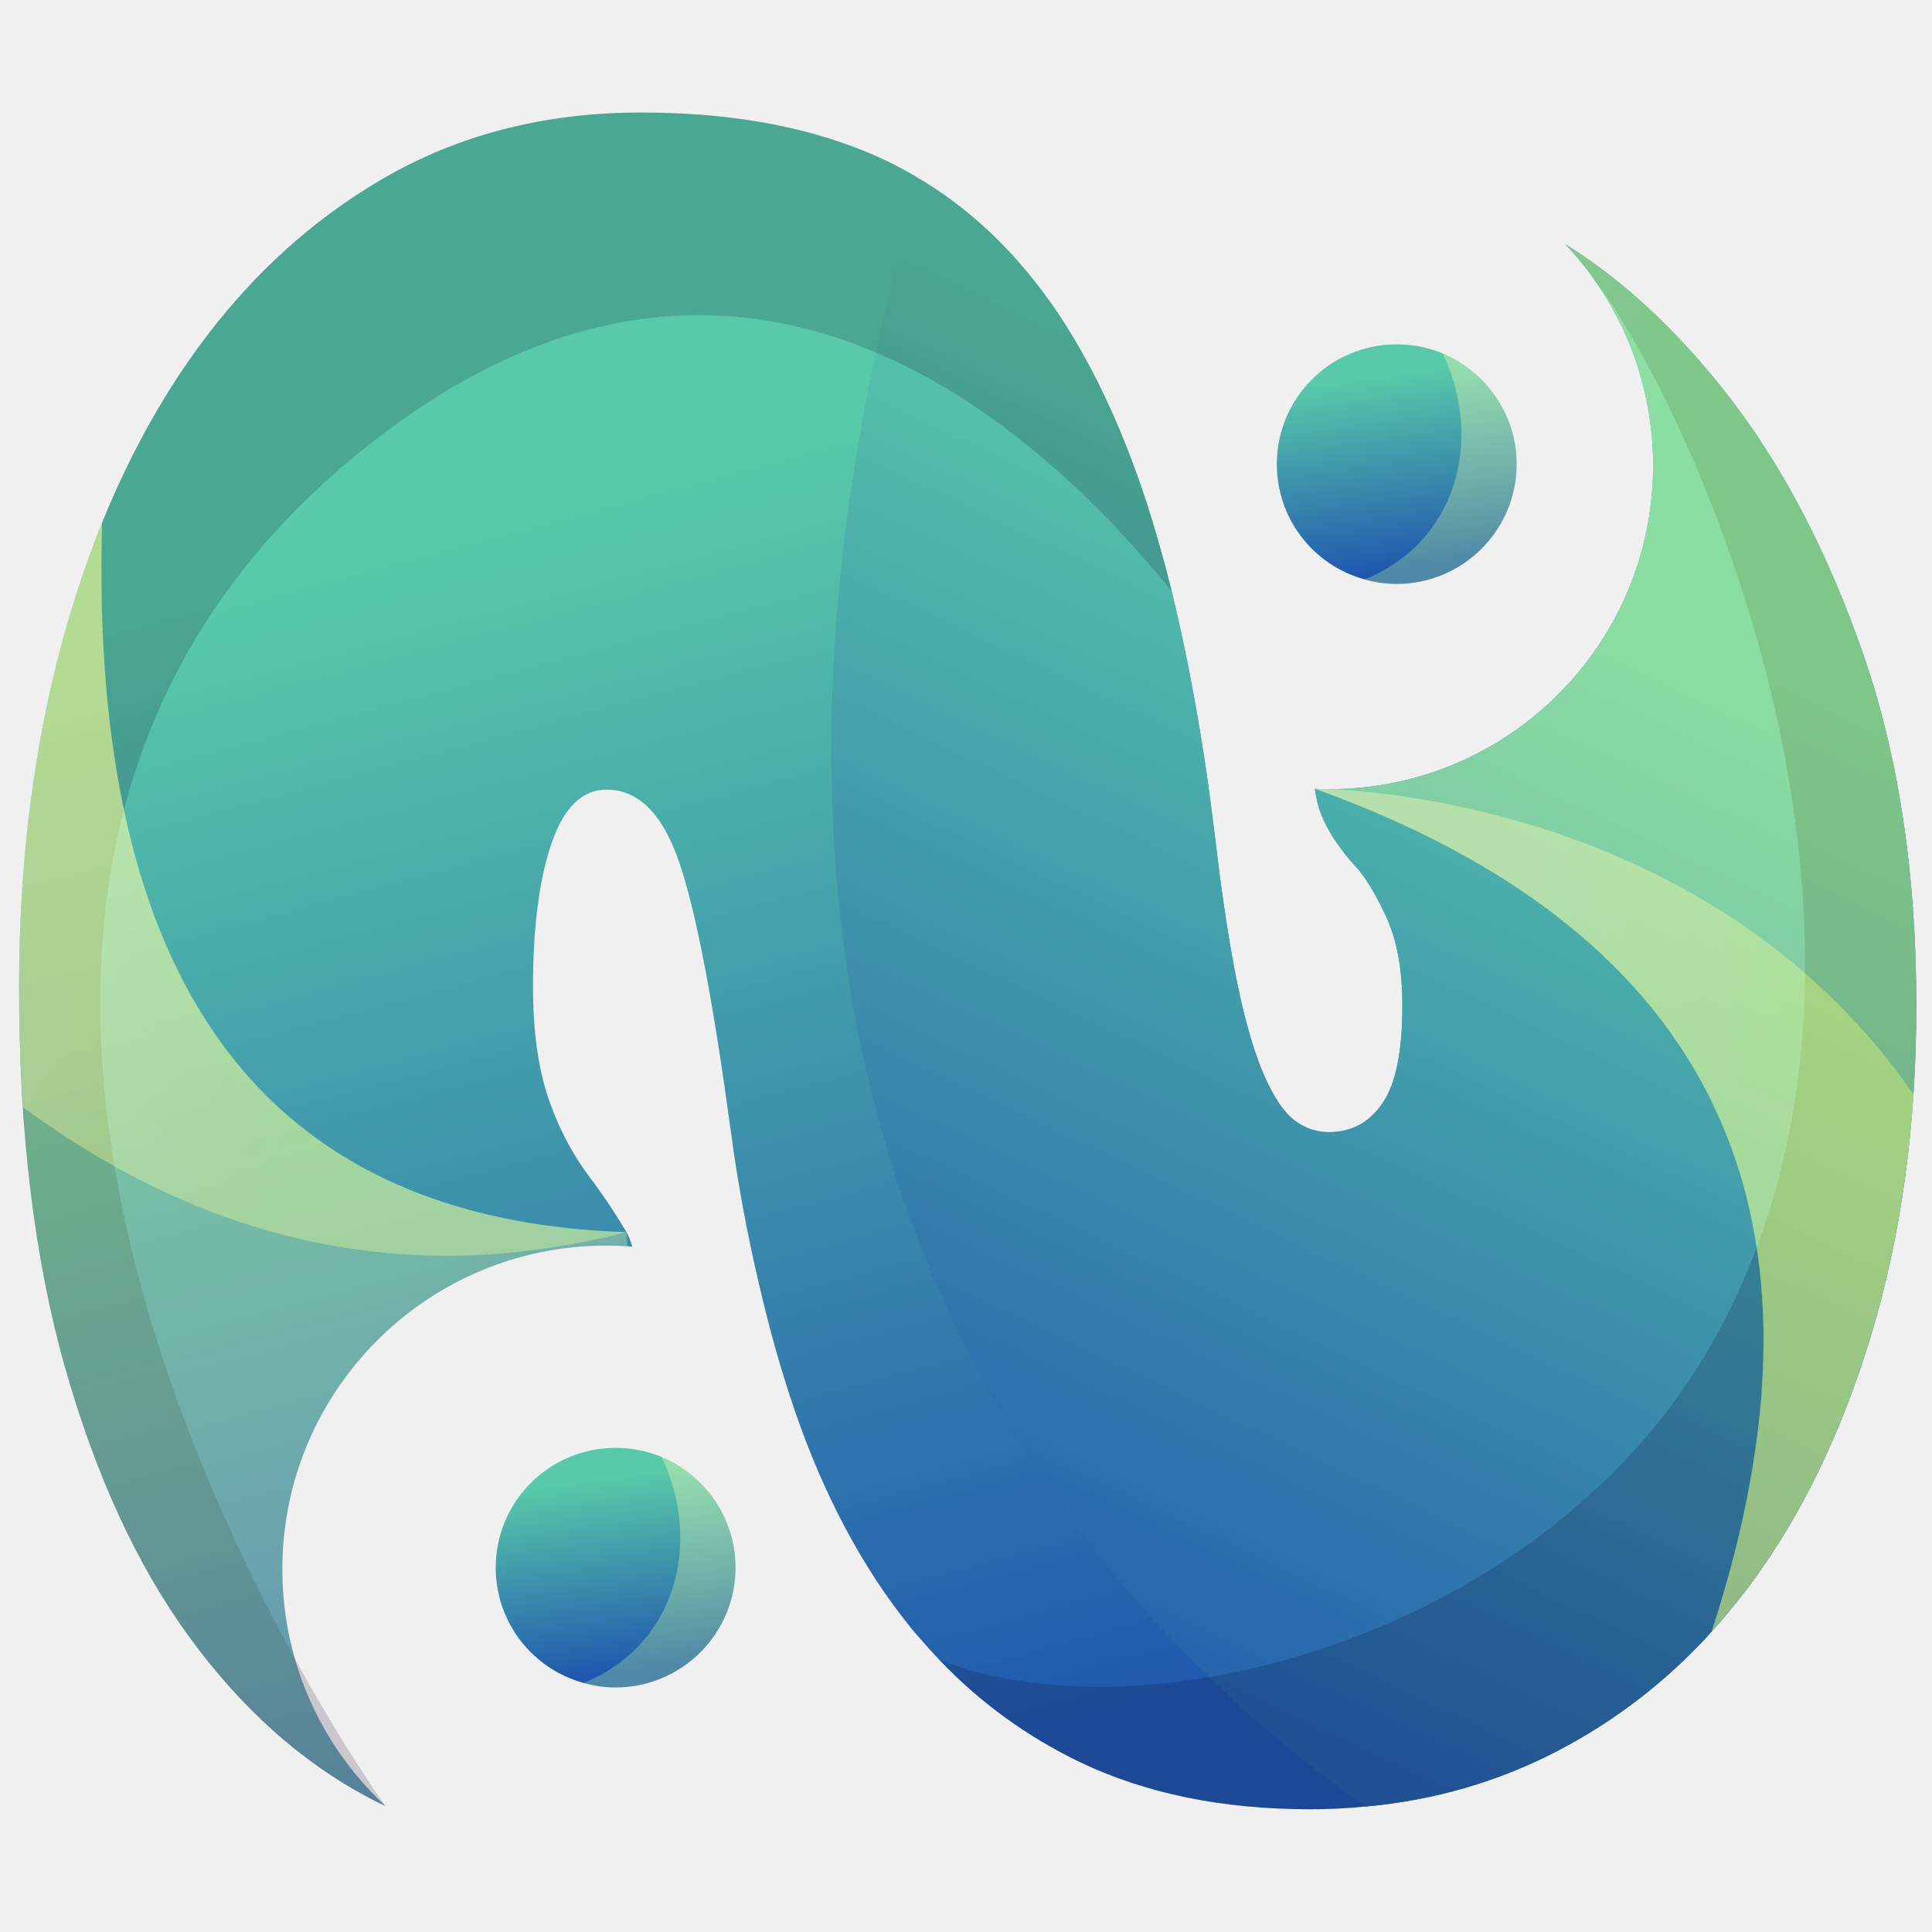
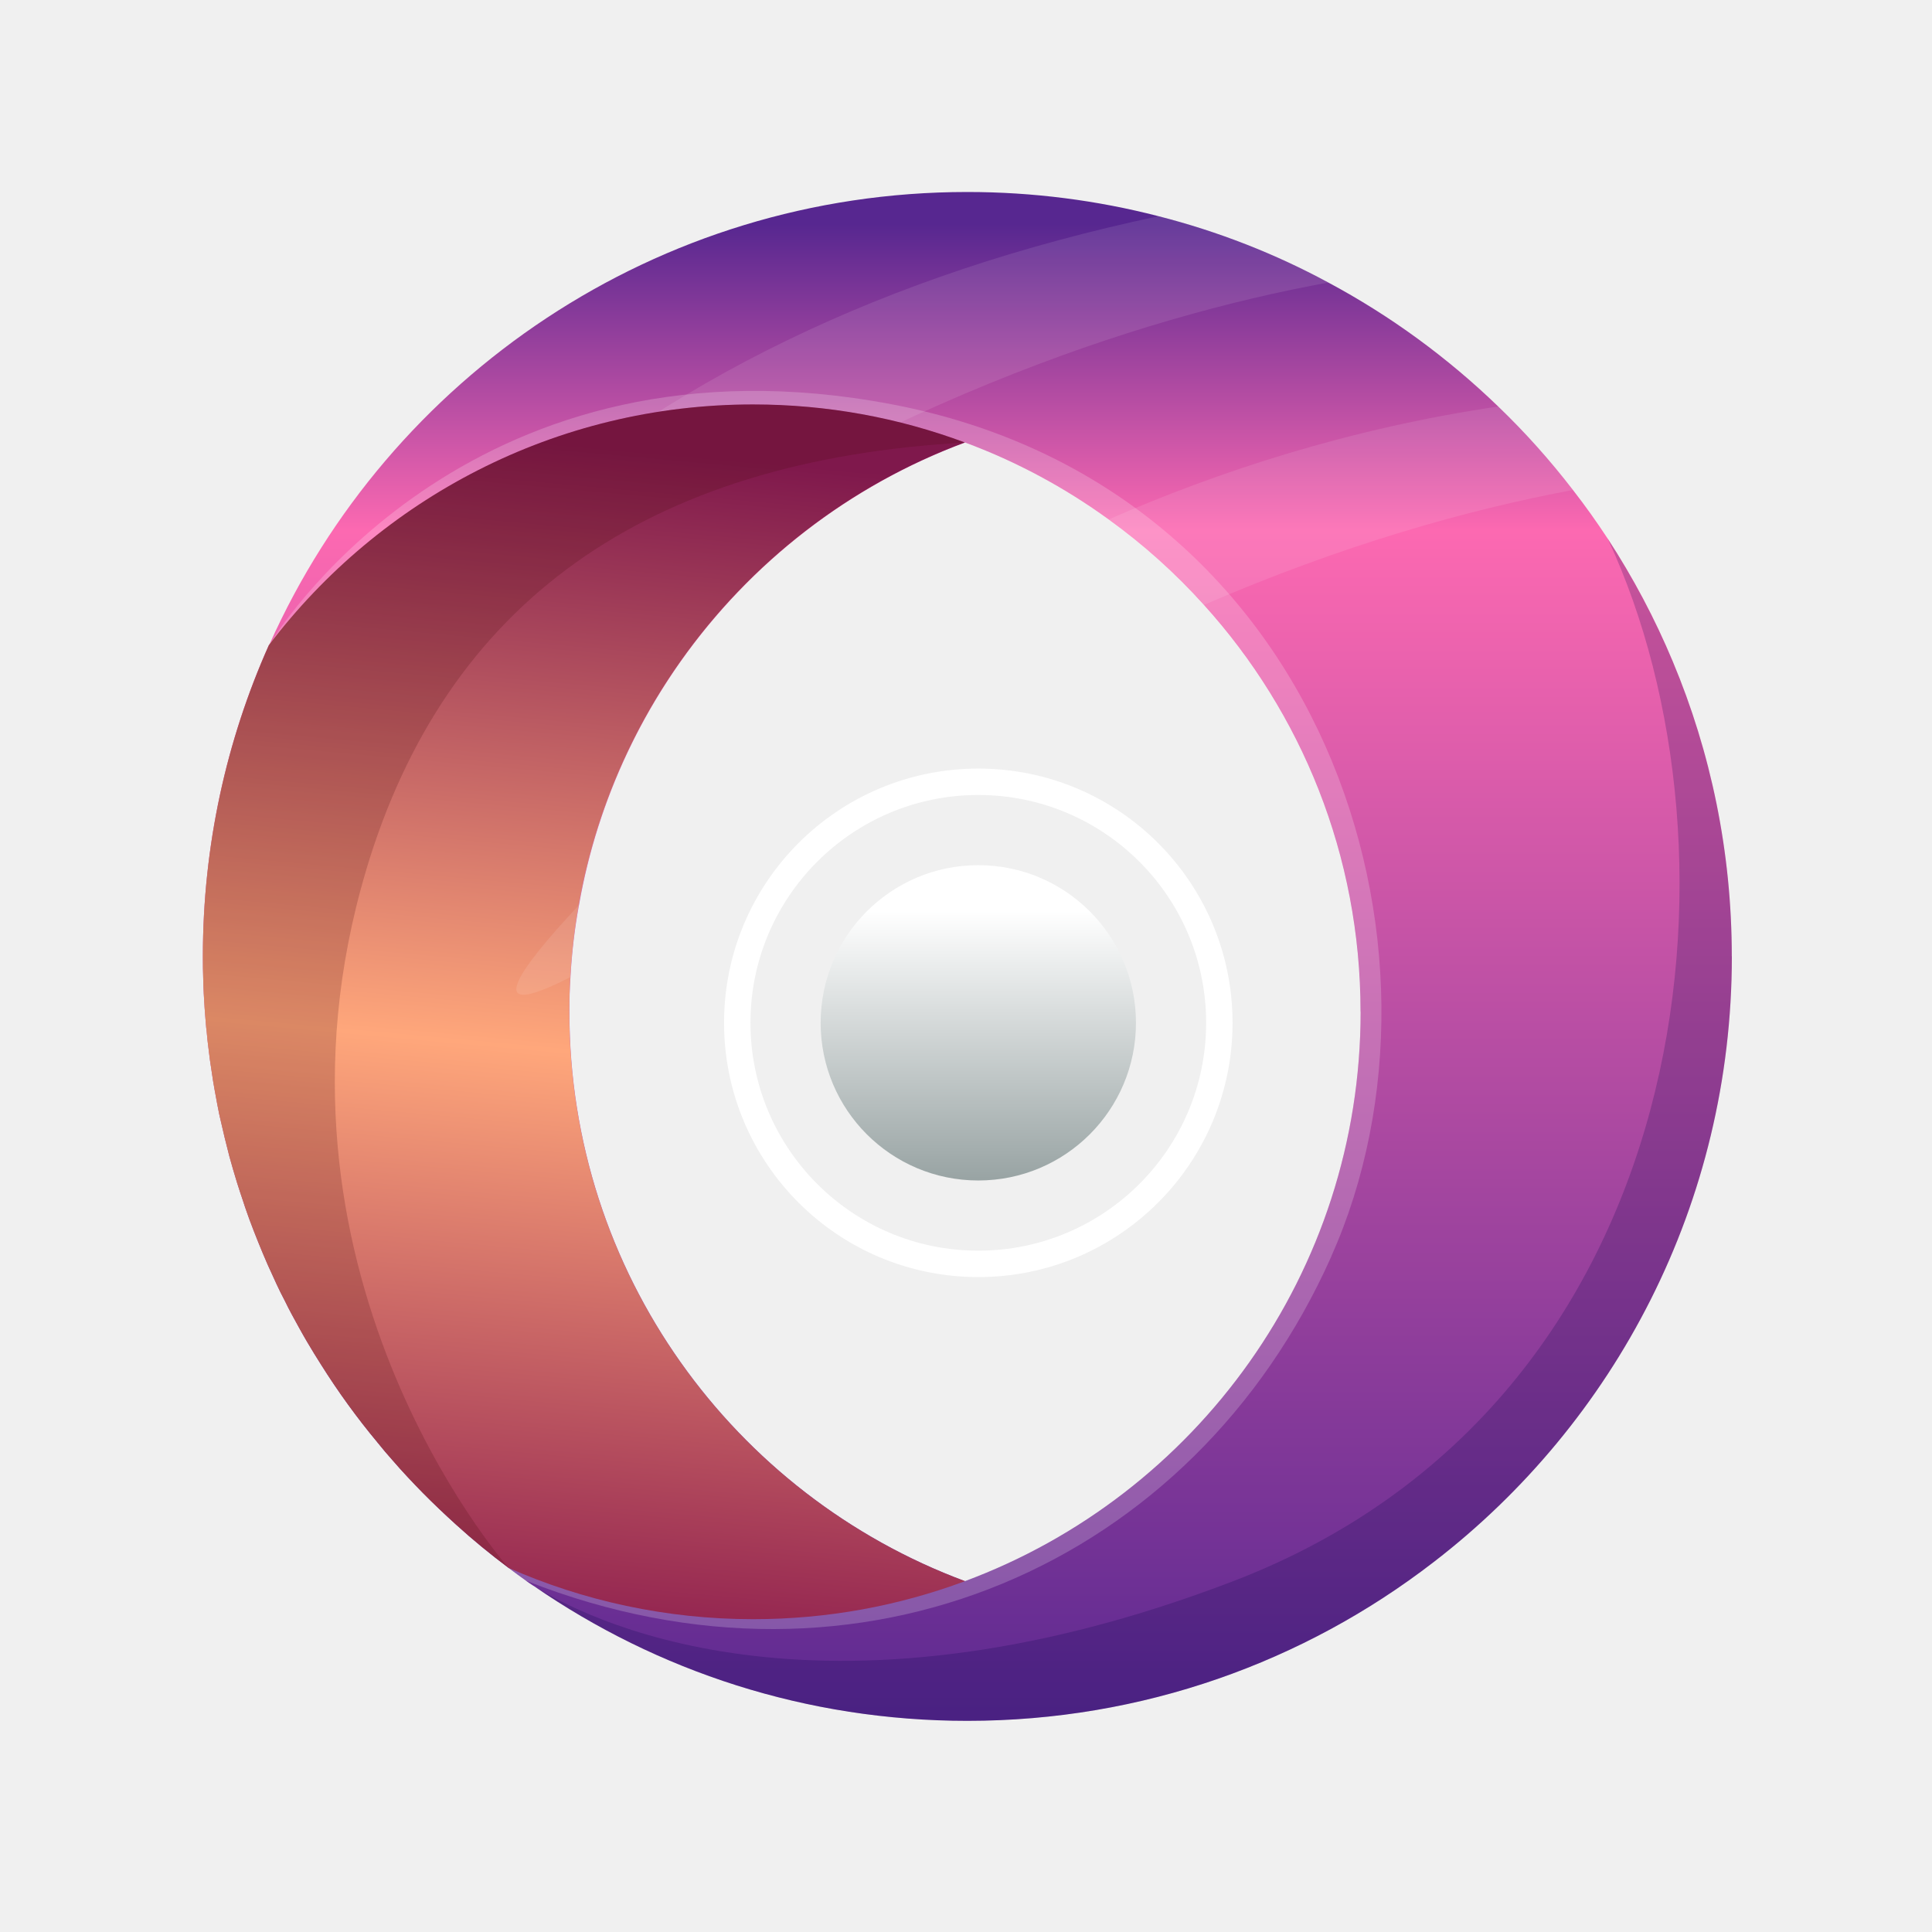
- <svg xmlns="http://www.w3.org/2000/svg" version="1.2" baseProfile="tiny-ps" viewBox="0 0 170 170" width="170" height="170">
+ <svg xmlns="http://www.w3.org/2000/svg" version="1.2" baseProfile="tiny-ps" viewBox="0 0 256 256" width="256" height="256">
  <defs>
-     <linearGradient id="grd1" gradientUnits="userSpaceOnUse" x1="153.2" y1="3.9" x2="186.5" y2="128.4">
-       <stop offset=".1" stop-color="#58c9a9" />
-       <stop offset="1" stop-color="#2057ae" />
+     <linearGradient id="grd1" gradientUnits="userSpaceOnUse" x1="104.7" y1="162.4" x2="104.7" y2="120.7">
+       <stop offset="0" stop-color="#879494" />
+       <stop offset="1" stop-color="#ffffff" />
    </linearGradient>
-     <linearGradient id="grd2" gradientUnits="userSpaceOnUse" x1="200.1" y1="65.6" x2="145.5" y2="180.7">
-       <stop offset=".1" stop-color="#58c9a9" />
-       <stop offset="1" stop-color="#2057ae" />
+     <linearGradient id="grd2" gradientUnits="userSpaceOnUse" x1="22.9" y1="232.3" x2="22.9" y2="29.7">
+       <stop offset="0" stop-color="#572790" />
+       <stop offset=".8" stop-color="#fc69b1" />
+       <stop offset="1" stop-color="#572790" />
    </linearGradient>
-     <linearGradient id="grd3" gradientUnits="userSpaceOnUse" x1="13.8" y1="187" x2="-8" y2="103.6">
-       <stop offset="0" stop-color="#ffe197" />
-       <stop offset="1" stop-color="#e9e670" />
-     </linearGradient>
-     <linearGradient id="grd4" gradientUnits="userSpaceOnUse" x1="21.5" y1="57.9" x2="44.2" y2="71.7">
-       <stop offset="0" stop-color="#ffe197" />
-       <stop offset="1" stop-color="#e9e670" />
-     </linearGradient>
-     <linearGradient id="grd5" gradientUnits="userSpaceOnUse" x1="136.4" y1="-5.2" x2="162.1" y2="10.4">
-       <stop offset="0" stop-color="#ffe197" />
-       <stop offset="1" stop-color="#e9e670" />
-     </linearGradient>
-     <linearGradient id="grd6" gradientUnits="userSpaceOnUse" x1="145.7" y1="58.5" x2="167.9" y2="72">
-       <stop offset="0" stop-color="#ffe197" />
-       <stop offset="1" stop-color="#e9e670" />
-     </linearGradient>
-     <linearGradient id="grd7" gradientUnits="userSpaceOnUse" x1="67.4" y1="126.3" x2="69.9" y2="145.2">
-       <stop offset=".1" stop-color="#58c9a9" />
-       <stop offset="1" stop-color="#2057ae" />
-     </linearGradient>
-     <linearGradient id="grd8" gradientUnits="userSpaceOnUse" x1="66.1" y1="126.1" x2="68.3" y2="142.4">
-       <stop offset="0" stop-color="#ffe197" />
-       <stop offset="1" stop-color="#e9e670" />
-     </linearGradient>
-     <linearGradient id="grd9" gradientUnits="userSpaceOnUse" x1="136.1" y1="29.2" x2="138.7" y2="48.1">
-       <stop offset=".1" stop-color="#58c9a9" />
-       <stop offset="1" stop-color="#2057ae" />
-     </linearGradient>
-     <linearGradient id="grd10" gradientUnits="userSpaceOnUse" x1="134.8" y1="29" x2="137" y2="45.3">
-       <stop offset="0" stop-color="#ffe197" />
-       <stop offset="1" stop-color="#e9e670" />
+     <linearGradient id="grd3" gradientUnits="userSpaceOnUse" x1="13.6" y1="214.1" x2="28.1" y2="54.6">
+       <stop offset="0" stop-color="#8b1b4d" />
+       <stop offset=".5" stop-color="#ffa77b" />
+       <stop offset="1" stop-color="#7f184c" />
    </linearGradient>
  </defs>
  <style>
		tspan { white-space:pre }
- 		.s0 { fill: url(#grd1) } 
- 		.s1 { fill: url(#grd2) } 
- 		.s2 { fill: #3f244c } 
- 		.s3 { mix-blend-mode: soft-light;fill: url(#grd3) } 
- 		.s4 { mix-blend-mode: soft-light;fill: url(#grd4) } 
- 		.s5 { mix-blend-mode: soft-light;fill: url(#grd5) } 
- 		.s6 { mix-blend-mode: soft-light;fill: url(#grd6) } 
- 		.s7 { fill: url(#grd7) } 
- 		.s8 { mix-blend-mode: soft-light;fill: url(#grd8) } 
- 		.s9 { fill: url(#grd9) } 
- 		.s10 { mix-blend-mode: soft-light;fill: url(#grd10) } 
+ 		.s0 { fill: none;stroke: #ffffff;stroke-width: 3.5 } 
+ 		.s1 { fill: url(#grd1) } 
+ 		.s2 { fill: url(#grd2) } 
+ 		.s3 { opacity: .1;fill: #ffffff } 
+ 		.s4 { opacity: .2;fill: #ffffff } 
+ 		.s5 { fill: url(#grd3) } 
+ 		.s6 { opacity: .2;fill: #4c0808 } 
+ 		.s7 { opacity: .2;fill: #000044 } 
	</style>
-   <g id="&lt;Group&gt;">
+   <g id="nomics">
    <g id="&lt;Group&gt;">
-       <path id="&lt;Compound Path&gt;" class="s0" d="m76.22 13.36c1.64 0.68 3.22 1.46 4.72 2.4c3.68 2.2 7 5.12 9.9 8.74c0.52 0.66 1.04 1.34 1.56 2.06c3.38 4.78 6.22 10.7 8.52 17.76c0.78 2.42 1.5 4.98 2.18 7.7c0 0 0 0.01 0 0.02c1.14 4.64 2.12 9.72 2.96 15.24c0.32 2.14 0.6 4.34 0.88 6.6c0.62 5.26 1.28 9.54 1.98 12.88c0.7 3.32 1.46 5.94 2.32 7.88c0.84 1.92 1.74 3.24 2.66 3.94c0.92 0.7 1.94 1.04 3.02 1.04c2 0 3.58-0.84 4.74-2.56c1.16-1.7 1.74-4.54 1.74-8.56c0-3.26-0.5-5.92-1.5-8c-1-2.1-1.9-3.52-2.66-4.3c-1.24-1.38-2.18-2.74-2.78-4.06c-0.36-0.76-0.62-1.68-0.76-2.74c0.42 0.04 0.84 0.04 1.26 0.04c15.74 0 28.5-12.76 28.5-28.48c0-6.06-1.9-11.7-5.14-16.3c0-0.04-0.04-0.06-0.06-0.1c-0.7-0.98-1.44-1.9-2.24-2.76c-0.12-0.13-0.21-0.23-0.26-0.3c5.14 3.2 9.94 7.68 14.4 13.44c4.78 6.18 8.72 13.76 11.82 22.72c3.1 8.96 4.64 19.24 4.64 30.84c0 10.5-1.32 20.12-3.94 28.86c-2.64 8.74-6.26 16.2-10.9 22.38c-1.02 1.34-2.08 2.62-3.18 3.84c-3.94 4.36-8.5 7.86-13.62 10.52c-5.22 2.7-10.84 4.32-16.86 4.86c-1.58 0.16-3.18 0.24-4.82 0.24c-7.74 0-14.5-1.38-20.3-4.16c-4.64-2.24-8.76-5.22-12.34-8.98c-0.52-0.54-1.04-1.12-1.54-1.7c-0.38-0.42-0.74-0.84-1.08-1.26c-4.16-5.18-7.52-11.48-10.08-18.9c-1.22-3.56-2.28-7.3-3.18-11.24c-1.02-4.3-1.86-8.82-2.5-13.58c-1.54-11.42-3.06-19.28-4.52-23.52c-1.46-4.26-3.6-6.38-6.38-6.38c-2.16 0-3.78 1.58-4.86 4.76c-1.08 3.16-1.62 7.38-1.62 12.62c0 3.88 0.46 7.16 1.38 9.86c0.94 2.7 2.24 5.14 3.94 7.3c1.24 1.7 2.2 3.18 2.9 4.4c0.2 0.36 0.38 0.8 0.52 1.28c-0.14-0.02-0.3-0.02-0.44-0.04c-0.62-0.04-1.24-0.06-1.86-0.06c-15.74 0-28.5 12.76-28.5 28.48c0 2.72 0.38 5.38 1.1 7.86c1.44 5.04 4.24 9.5 7.96 12.96c-0.5-0.22-1-0.48-1.5-0.74c-5.94-3.16-11.2-7.88-15.76-14.14c-4.56-6.26-8.2-14.14-10.9-23.64c-2.7-9.52-4.06-20.68-4.06-33.52c0-10.96 1.28-21.12 3.82-30.48c1-3.66 2.16-7.12 3.48-10.38c2.08-5.12 4.54-9.76 7.42-13.96c4.72-6.88 10.44-12.3 17.16-16.24c6.72-3.94 14.34-5.9 22.84-5.9c7.58 0 14.18 1.14 19.82 3.46z" />
+       <g id="&lt;Group&gt;">
+         <path id="&lt;Path&gt;" class="s0" d="m161.57 135.53c0 17.64-14.3 31.94-31.94 31.94c-17.64 0-31.94-14.3-31.94-31.94c0-17.64 14.3-31.94 31.94-31.94c17.64 0 31.94 14.3 31.94 31.94z" />
+         <path id="&lt;Path&gt;" class="s1" d="m150.52 135.53c0 11.54-9.35 20.89-20.89 20.89c-11.54 0-20.89-9.35-20.89-20.89c0-11.54 9.35-20.89 20.89-20.89c11.54 0 20.89 9.35 20.89 20.89z" />
+       </g>
+       <g id="&lt;Group&gt;">
+         <path id="&lt;Compound Path&gt;" fill-rule="evenodd" class="s2" d="m229.48 126.72c0 32.72-15.49 61.79-39.55 80.29c-17.1 13.19-38.51 21.01-61.75 21.01c-21.34 0-41.1-6.59-57.42-17.85c-0.04-0.02-0.09-0.05-0.12-0.07c-0.18-0.12-0.35-0.23-0.53-0.35c-0.11-0.09-0.23-0.16-0.33-0.23c-0.01-0.01-0.02-0.02-0.04-0.04c-0.79-0.56-1.58-1.14-2.36-1.73c-2.41-1.81-4.74-3.72-6.96-5.74c-0.74-0.67-1.48-1.36-2.2-2.04c-0.72-0.69-1.44-1.39-2.15-2.11c-0.7-0.7-1.39-1.44-2.08-2.17c-0.69-0.74-1.36-1.48-2.01-2.24c-0.65-0.72-1.27-1.46-1.88-2.22c-0.04-0.02-0.05-0.05-0.07-0.07c0-0.01 0-0.02 0-0.02c-2.73-3.27-5.23-6.73-7.5-10.34c-0.3-0.48-0.6-0.95-0.9-1.44c-0.32-0.53-0.63-1.06-0.95-1.58c-0.35-0.6-0.7-1.21-1.04-1.83c-0.67-1.2-1.32-2.39-1.92-3.63c-0.39-0.72-0.74-1.46-1.09-2.2c-0.39-0.85-0.77-1.69-1.16-2.54c-0.86-1.97-1.67-3.98-2.43-6.02c-0.26-0.76-0.55-1.51-0.79-2.29c-0.3-0.86-0.58-1.74-0.86-2.62c-0.35-1.13-0.67-2.25-0.99-3.4c-0.21-0.83-0.42-1.66-0.63-2.5c-0.21-0.88-0.42-1.76-0.62-2.66c-0.04-0.16-0.07-0.32-0.11-0.49c-0.18-0.88-0.35-1.78-0.51-2.68c-0.02-0.09-0.04-0.18-0.05-0.26c-0.16-0.9-0.32-1.8-0.44-2.71c-0.16-0.99-0.3-1.99-0.41-2.99c-0.11-0.76-0.18-1.53-0.25-2.31c-0.04-0.28-0.07-0.56-0.09-0.85c-0.07-0.74-0.12-1.5-0.18-2.25c-0.04-0.62-0.07-1.23-0.11-1.85c-0.04-0.62-0.05-1.25-0.07-1.88c-0.04-1.04-0.05-2.06-0.05-3.1c0-14.67 3.12-28.61 8.73-41.2c0.02-0.02 0.02-0.02 0.02-0.04c0.02-0.02 0.02-0.04 0.04-0.05c0.02-0.04 0.04-0.07 0.07-0.12c15.79-35.29 51.24-59.87 92.42-59.87c8.73 0 17.22 1.11 25.32 3.2c7.92 2.02 15.48 4.98 22.52 8.79c8.26 4.42 15.83 9.97 22.52 16.43c3.57 3.43 6.88 7.13 9.9 11.06c1.62 2.08 3.15 4.23 4.6 6.44c0.02 0.02 0.02 0.04 0.04 0.05c3.33 5.11 6.22 10.55 8.59 16.23c5.04 12.03 7.82 25.23 7.82 39.07zm-49.2 7.34c0-20.74-7.85-39.65-20.76-53.92c-3.79-4.21-8.03-8.01-12.62-11.32c-5.81-4.21-12.2-7.66-19.03-10.19c-26.34 9.79-46.17 33-51.15 61.29c-0.58 3.12-0.95 6.3-1.13 9.54c-0.11 1.51-0.14 3.05-0.14 4.6c0 34.58 21.8 64.07 52.42 75.45c30.6-11.37 52.42-40.87 52.42-75.45z" />
+         <path id="&lt;Path&gt;" class="s3" d="m176.03 37.43c-25.65 4.7-60.61 16.38-100.58 43.76c-56.02 38.37-59.42 35.12-10.21-9.77c22.69-20.86 52.11-35.12 88.27-42.77c7.92 2.02 15.48 4.98 22.52 8.79z" />
+         <path id="&lt;Compound Path&gt;" fill-rule="evenodd" class="s4" d="m176.38 166.55c-18.22 40.81-62.44 60.32-106.53 42.96c-0.04-0.02-0.07-0.04-0.11-0.04c-0.79-0.56-1.58-1.14-2.36-1.73c-2.41-1.81-4.74-3.72-6.96-5.74c-0.74-0.67-1.48-1.36-2.2-2.04c-0.72-0.69-1.44-1.39-2.15-2.11c-0.7-0.7-1.39-1.44-2.08-2.17c-0.69-0.74-1.36-1.48-2.01-2.24c-0.65-0.72-1.27-1.46-1.88-2.22c-0.04-0.02-0.05-0.05-0.07-0.07c-0.01 0-0.01-0.01 0-0.02c-13.92-23.89-18.72-59.1-14.4-105.63c0.02-0.02 0.02-0.02 0.02-0.04c0.02-0.02 0.02-0.04 0.04-0.05c0.02-0.04 0.04-0.07 0.07-0.12c2.01-3.22 27.5-42.19 82.44-31.71c57.31 10.93 76.42 72.14 58.18 112.95zm3.91-32.49c0-34.56-21.82-64.06-52.42-75.43c-30.62 11.37-52.42 40.87-52.42 75.43c0 34.58 21.8 64.07 52.42 75.45c30.6-11.37 52.42-40.87 52.42-75.45z" />
+         <path id="&lt;Path&gt;" class="s5" d="m127.87 209.51c-8.75 3.26-18.19 5.04-28.07 5.04c-11.53 0-22.5-2.43-32.42-6.8c0 0-0.01-0.01-0.02-0.02c-2.41-1.81-4.72-3.7-6.94-5.72c-0.74-0.67-1.48-1.36-2.2-2.04c-0.72-0.69-1.44-1.39-2.15-2.11c-0.7-0.7-1.39-1.44-2.08-2.17c-0.69-0.74-1.36-1.48-2.01-2.24c-0.65-0.72-1.27-1.46-1.88-2.22c-0.04-0.02-0.05-0.05-0.07-0.07c0-0.01 0-0.02 0-0.02c-2.73-3.27-5.23-6.73-7.5-10.34c-0.3-0.48-0.6-0.95-0.9-1.44c-0.32-0.53-0.63-1.06-0.95-1.58c-0.35-0.6-0.7-1.21-1.04-1.83c-0.67-1.2-1.32-2.39-1.92-3.63c-0.39-0.72-0.74-1.46-1.09-2.2c-0.39-0.85-0.77-1.69-1.16-2.54c-0.86-1.97-1.67-3.98-2.43-6.02c-0.26-0.76-0.55-1.51-0.79-2.29c-0.3-0.86-0.58-1.74-0.86-2.62c-0.35-1.13-0.67-2.25-0.99-3.4c-0.21-0.83-0.42-1.66-0.63-2.5c-0.21-0.88-0.42-1.76-0.62-2.66c-0.04-0.16-0.07-0.32-0.11-0.49c-0.18-0.88-0.35-1.78-0.51-2.68c-0.02-0.09-0.04-0.18-0.05-0.26c-0.16-0.9-0.32-1.8-0.44-2.71c-0.16-0.99-0.3-1.99-0.41-2.99c-0.11-0.76-0.18-1.53-0.25-2.31c-0.04-0.28-0.07-0.56-0.09-0.85c-0.07-0.74-0.12-1.5-0.18-2.25c-0.04-0.62-0.07-1.23-0.11-1.85c-0.04-0.62-0.05-1.25-0.07-1.88c-0.04-1.04-0.05-2.06-0.05-3.1c0-14.67 3.12-28.61 8.73-41.2c0.02-0.02 0.02-0.02 0.02-0.04c14.7-19.37 37.96-31.89 64.15-31.89c9.88 0 19.32 1.78 28.07 5.04c-30.62 11.37-52.42 40.87-52.42 75.43c0 34.58 21.8 64.07 52.42 75.45z" />
+         <path id="&lt;Path&gt;" class="s6" d="m48.51 115.33c-15.65 52.51 18 91.42 18.86 92.41c-2.41-1.81-4.72-3.7-6.94-5.72c-0.74-0.67-1.48-1.36-2.2-2.04c-0.72-0.69-1.44-1.39-2.15-2.11c-0.7-0.7-1.39-1.44-2.08-2.17c-0.69-0.74-1.36-1.48-2.01-2.24c-0.65-0.72-1.27-1.46-1.88-2.22c-0.04-0.02-0.05-0.05-0.07-0.07c0-0.01 0-0.02 0-0.02c-2.73-3.27-5.23-6.73-7.5-10.34c-0.3-0.48-0.6-0.95-0.9-1.44c-0.32-0.53-0.63-1.06-0.95-1.58c-0.35-0.6-0.7-1.21-1.04-1.83c-0.67-1.2-1.32-2.39-1.92-3.63c-0.39-0.72-0.74-1.46-1.09-2.2c-0.39-0.85-0.77-1.69-1.16-2.54c-0.86-1.97-1.67-3.98-2.43-6.02c-0.26-0.76-0.55-1.51-0.79-2.29c-0.3-0.86-0.58-1.74-0.86-2.62c-0.35-1.13-0.67-2.25-0.99-3.4c-0.21-0.83-0.42-1.66-0.63-2.5c-0.21-0.88-0.42-1.76-0.62-2.66c-0.04-0.16-0.07-0.32-0.11-0.49c-0.18-0.88-0.35-1.78-0.51-2.68c-0.02-0.09-0.04-0.18-0.05-0.26c-0.16-0.9-0.32-1.8-0.44-2.71c-0.16-0.99-0.3-1.99-0.41-2.99c-0.11-0.76-0.18-1.53-0.25-2.31c-0.04-0.28-0.07-0.56-0.09-0.85c-0.07-0.74-0.12-1.5-0.18-2.25c-0.04-0.62-0.07-1.23-0.11-1.85c-0.04-0.62-0.05-1.25-0.07-1.88c-0.04-1.04-0.05-2.06-0.05-3.1c0-14.67 3.12-28.61 8.73-41.2c0.02-0.02 0.02-0.02 0.02-0.04c14.7-19.37 37.96-31.89 64.15-31.89c9.88 0 19.32 1.78 28.07 5.04c-42.34 2.34-68.79 21.23-79.36 56.7z" />
+         <path id="&lt;Path&gt;" class="s7" d="m229.48 126.72c0 32.72-15.49 61.79-39.55 80.29c-17.1 13.19-38.51 21.01-61.75 21.01c-21.34 0-41.1-6.59-57.42-17.85c5.9 3.75 37.06 20.64 92.63-0.65c62.03-23.77 68.85-96.83 49.72-137.97c-0.02-0.04-0.04-0.09-0.05-0.12c3.33 5.11 6.22 10.55 8.59 16.23c5.04 12.03 7.82 25.23 7.82 39.07z" />
+         <path id="&lt;Path&gt;" class="s3" d="m76.72 119.92c-0.58 3.12-0.95 6.3-1.13 9.54c-11.96 6.15-7.11-0.74 1.13-9.54z" />
+         <path id="&lt;Path&gt;" class="s3" d="m208.44 64.92c-13.86 2.59-30.37 7.22-48.91 15.23c-3.79-4.21-8.03-8.01-12.62-11.32c14.54-6.37 31.96-12.08 51.64-14.97c3.57 3.43 6.88 7.13 9.9 11.06z" />
+       </g>
    </g>
-     <path id="&lt;Path&gt;" class="s1" d="m90.84 24.5c0.52 0.66 1.04 1.34 1.56 2.06c3.38 4.78 6.22 10.7 8.52 17.76c0.78 2.42 1.5 4.98 2.18 7.7c0 0 0 0.01 0 0.02c1.14 4.64 2.12 9.72 2.96 15.24c0.32 2.14 0.6 4.34 0.88 6.6c0.62 5.26 1.28 9.54 1.98 12.88c0.7 3.32 1.46 5.94 2.32 7.88c0.84 1.92 1.74 3.24 2.66 3.94c0.92 0.7 1.94 1.04 3.02 1.04c2 0 3.58-0.84 4.74-2.56c1.16-1.7 1.74-4.54 1.74-8.56c0-3.26-0.5-5.92-1.5-8c-1-2.1-1.9-3.52-2.66-4.3c-1.24-1.38-2.18-2.74-2.78-4.06c-0.36-0.76-0.62-1.68-0.76-2.74c0.42 0.04 0.84 0.04 1.26 0.04c15.74 0 28.5-12.76 28.5-28.48c0-6.06-1.9-11.7-5.14-16.3c0-0.04-0.04-0.06-0.06-0.1c-0.7-0.98-1.44-1.9-2.24-2.76c-0.12-0.13-0.21-0.23-0.26-0.3c5.14 3.2 9.94 7.68 14.4 13.44c4.78 6.18 8.72 13.76 11.82 22.72c3.1 8.96 4.64 19.24 4.64 30.84c0 10.5-1.32 20.12-3.94 28.86c-2.64 8.74-6.26 16.2-10.9 22.38c-1.02 1.34-2.08 2.62-3.18 3.84c-3.94 4.36-8.5 7.86-13.62 10.52c-5.22 2.7-10.84 4.32-16.86 4.86c-26.24-18.58-63.26-60.78-39.18-143.2c3.68 2.2 7 5.12 9.9 8.74z" />
-     <g id="&lt;Group&gt;" style="opacity: .2;mix-blend-mode: multiply">
-       <path id="&lt;Path&gt;" class="s2" d="m76.22 13.36c5.64 2.32 10.52 6.04 14.62 11.14c0.52 0.66 1.04 1.34 1.56 2.06c3.38 4.78 6.22 10.7 8.52 17.76c0.78 2.42 1.5 4.98 2.18 7.7c-13.58-16.72-39.54-38.06-71.32-12.34c-39.46 31.92-18.84 82.58-5.84 106.26c4.24 7.72 7.68 12.56 7.96 12.96c-0.5-0.22-1-0.48-1.5-0.74c-5.94-3.16-11.2-7.88-15.76-14.14c-4.56-6.26-8.2-14.14-10.9-23.64c-2.7-9.52-4.06-20.68-4.06-33.52c0-10.96 1.28-21.12 3.82-30.48c1-3.66 2.16-7.12 3.48-10.38c2.08-5.12 4.54-9.76 7.42-13.96c4.72-6.88 10.44-12.3 17.16-16.24c6.72-3.94 14.34-5.9 22.84-5.9c7.58 0 14.18 1.14 19.82 3.46z" />
-     </g>
-     <g id="&lt;Group&gt;" style="opacity: .2;mix-blend-mode: multiply">
-       <path id="&lt;Path&gt;" class="s2" d="m152.16 34.94c4.78 6.18 8.72 13.76 11.82 22.72c3.1 8.96 4.64 19.24 4.64 30.84c0 10.5-1.32 20.12-3.94 28.86c-2.64 8.74-6.26 16.2-10.9 22.38c-1.02 1.34-2.08 2.62-3.18 3.84c-3.94 4.36-8.5 7.86-13.62 10.52c-6.58 3.4-13.8 5.1-21.68 5.1c-7.74 0-14.5-1.38-20.3-4.16c-4.64-2.24-8.76-5.22-12.34-8.98c18.5 7.24 52.63-2.3 67.24-26.6c21.22-35.29-0.9-83.52-9.58-94.8c0-0.04-0.04-0.06-0.06-0.1c-0.7-0.98-1.44-1.9-2.24-2.76c-0.12-0.13-0.21-0.23-0.26-0.3c5.14 3.2 9.94 7.68 14.4 13.44z" />
-     </g>
-     <path id="&lt;Path&gt;" class="s3" d="m55.12 108.42c0.04 0.4 0.08 0.82 0.08 1.24c-0.62-0.04-1.24-0.06-1.86-0.06c-15.74 0-28.5 12.76-28.5 28.48c0 8.24 3.5 15.66 9.08 20.84c-0.5-0.24-1.02-0.5-1.52-0.76c-5.94-3.16-11.2-7.88-15.76-14.14c-4.56-6.26-8.2-14.14-10.9-23.64c-1.92-6.8-3.18-14.44-3.7-22.94c-0.24-3.4-0.36-6.92-0.36-10.58c0-10.96 1.28-21.12 3.82-30.48c1-3.66 2.16-7.12 3.48-10.38c-1.13 40.57 14.25 61.38 46.14 62.42z" />
-     <path id="&lt;Path&gt;" class="s4" d="m55.12 108.42c-18.81 4.85-36.51 1.19-53.08-10.98c-0.24-3.4-0.36-6.92-0.36-10.58c0-10.96 1.28-21.12 3.82-30.48c1-3.66 2.16-7.12 3.48-10.38c-1.13 40.57 14.25 61.38 46.14 62.42z" />
-     <path id="&lt;Path&gt;" class="s5" d="m152.16 34.94c4.78 6.18 8.72 13.76 11.82 22.72c3.1 8.96 4.64 19.24 4.64 30.84c0 2.66-0.08 5.26-0.24 7.8c-0.52 7.5-1.74 14.52-3.7 21.06c-2.64 8.74-6.26 16.2-10.9 22.38c-1.02 1.34-2.08 2.62-3.18 3.84c12.01-36.72 0.38-61.45-34.9-74.18c0.15 0 0.35 0.01 0.62 0.02c0.22 0.02 0.44 0.02 0.64 0.02h0.18c15.66-0.1 28.32-12.82 28.32-28.48c0-7.52-2.92-14.36-7.7-19.46c5.14 3.2 9.94 7.68 14.4 13.44z" />
-     <path id="&lt;Path&gt;" class="s6" d="m116.32 69.42c0.18 0 0.4 0 0.64 0.02h0.18c6.64 0.32 34.76 3.06 51.24 26.86c-0.52 7.5-1.74 14.52-3.7 21.06c-2.64 8.74-6.26 16.2-10.9 22.38c-1.02 1.34-2.08 2.62-3.18 3.84c12.01-36.72 0.38-61.45-34.9-74.18c0.15 0 0.35 0.01 0.62 0.02z" />
-     <path id="&lt;Path&gt;" class="s7" d="m58.22 128.2c3.8 1.6 6.5 5.36 6.5 9.74c0 5.82-4.74 10.54-10.56 10.54c-0.98 0-1.92-0.14-2.82-0.4c-4.46-1.22-7.72-5.3-7.72-10.14c0-5.82 4.72-10.54 10.54-10.54c1.44 0 2.8 0.28 4.06 0.8z" />
-     <path id="&lt;Path&gt;" class="s8" d="m64.72 137.94c0 5.82-4.74 10.54-10.56 10.54c-0.98 0-1.92-0.14-2.82-0.4c7.92-3.16 10.58-12.06 6.88-19.88c3.8 1.6 6.5 5.36 6.5 9.74z" />
-     <path id="&lt;Path&gt;" class="s9" d="m126.95 31.1c3.8 1.6 6.5 5.36 6.5 9.74c0 5.82-4.74 10.54-10.56 10.54c-0.98 0-1.92-0.14-2.82-0.4c-4.46-1.22-7.72-5.3-7.72-10.14c0-5.82 4.72-10.54 10.54-10.54c1.44 0 2.8 0.28 4.06 0.8z" />
-     <path id="&lt;Path&gt;" class="s10" d="m133.45 40.84c0 5.82-4.74 10.54-10.56 10.54c-0.98 0-1.92-0.14-2.82-0.4c7.92-3.16 10.58-12.06 6.88-19.88c3.8 1.6 6.5 5.36 6.5 9.74z" />
  </g>
</svg>
